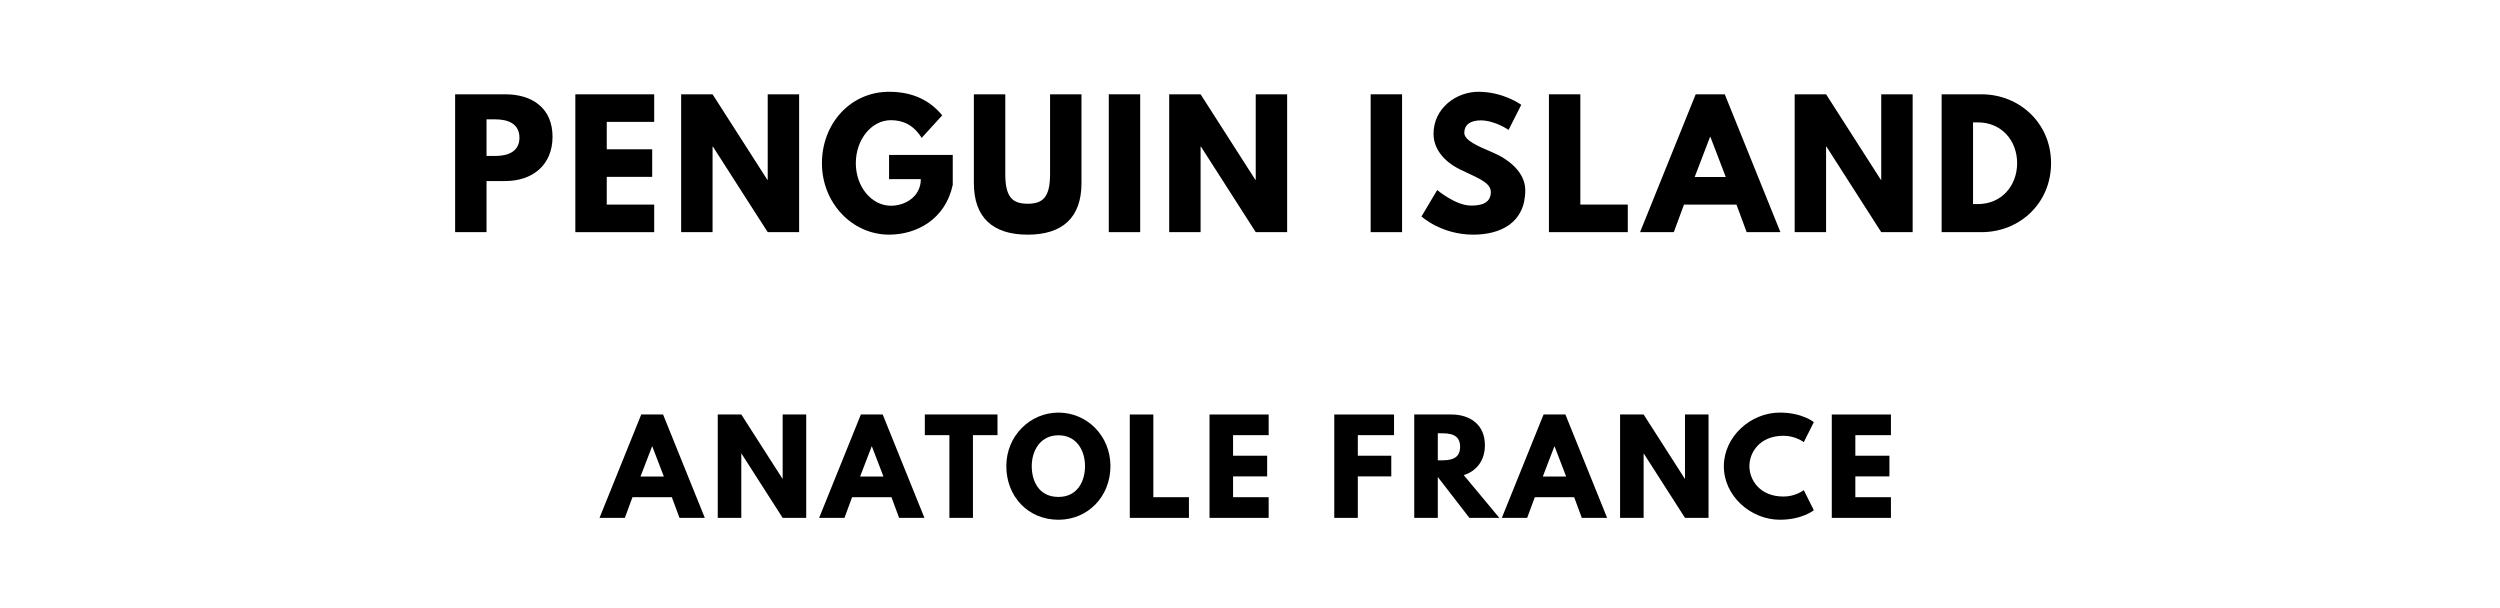
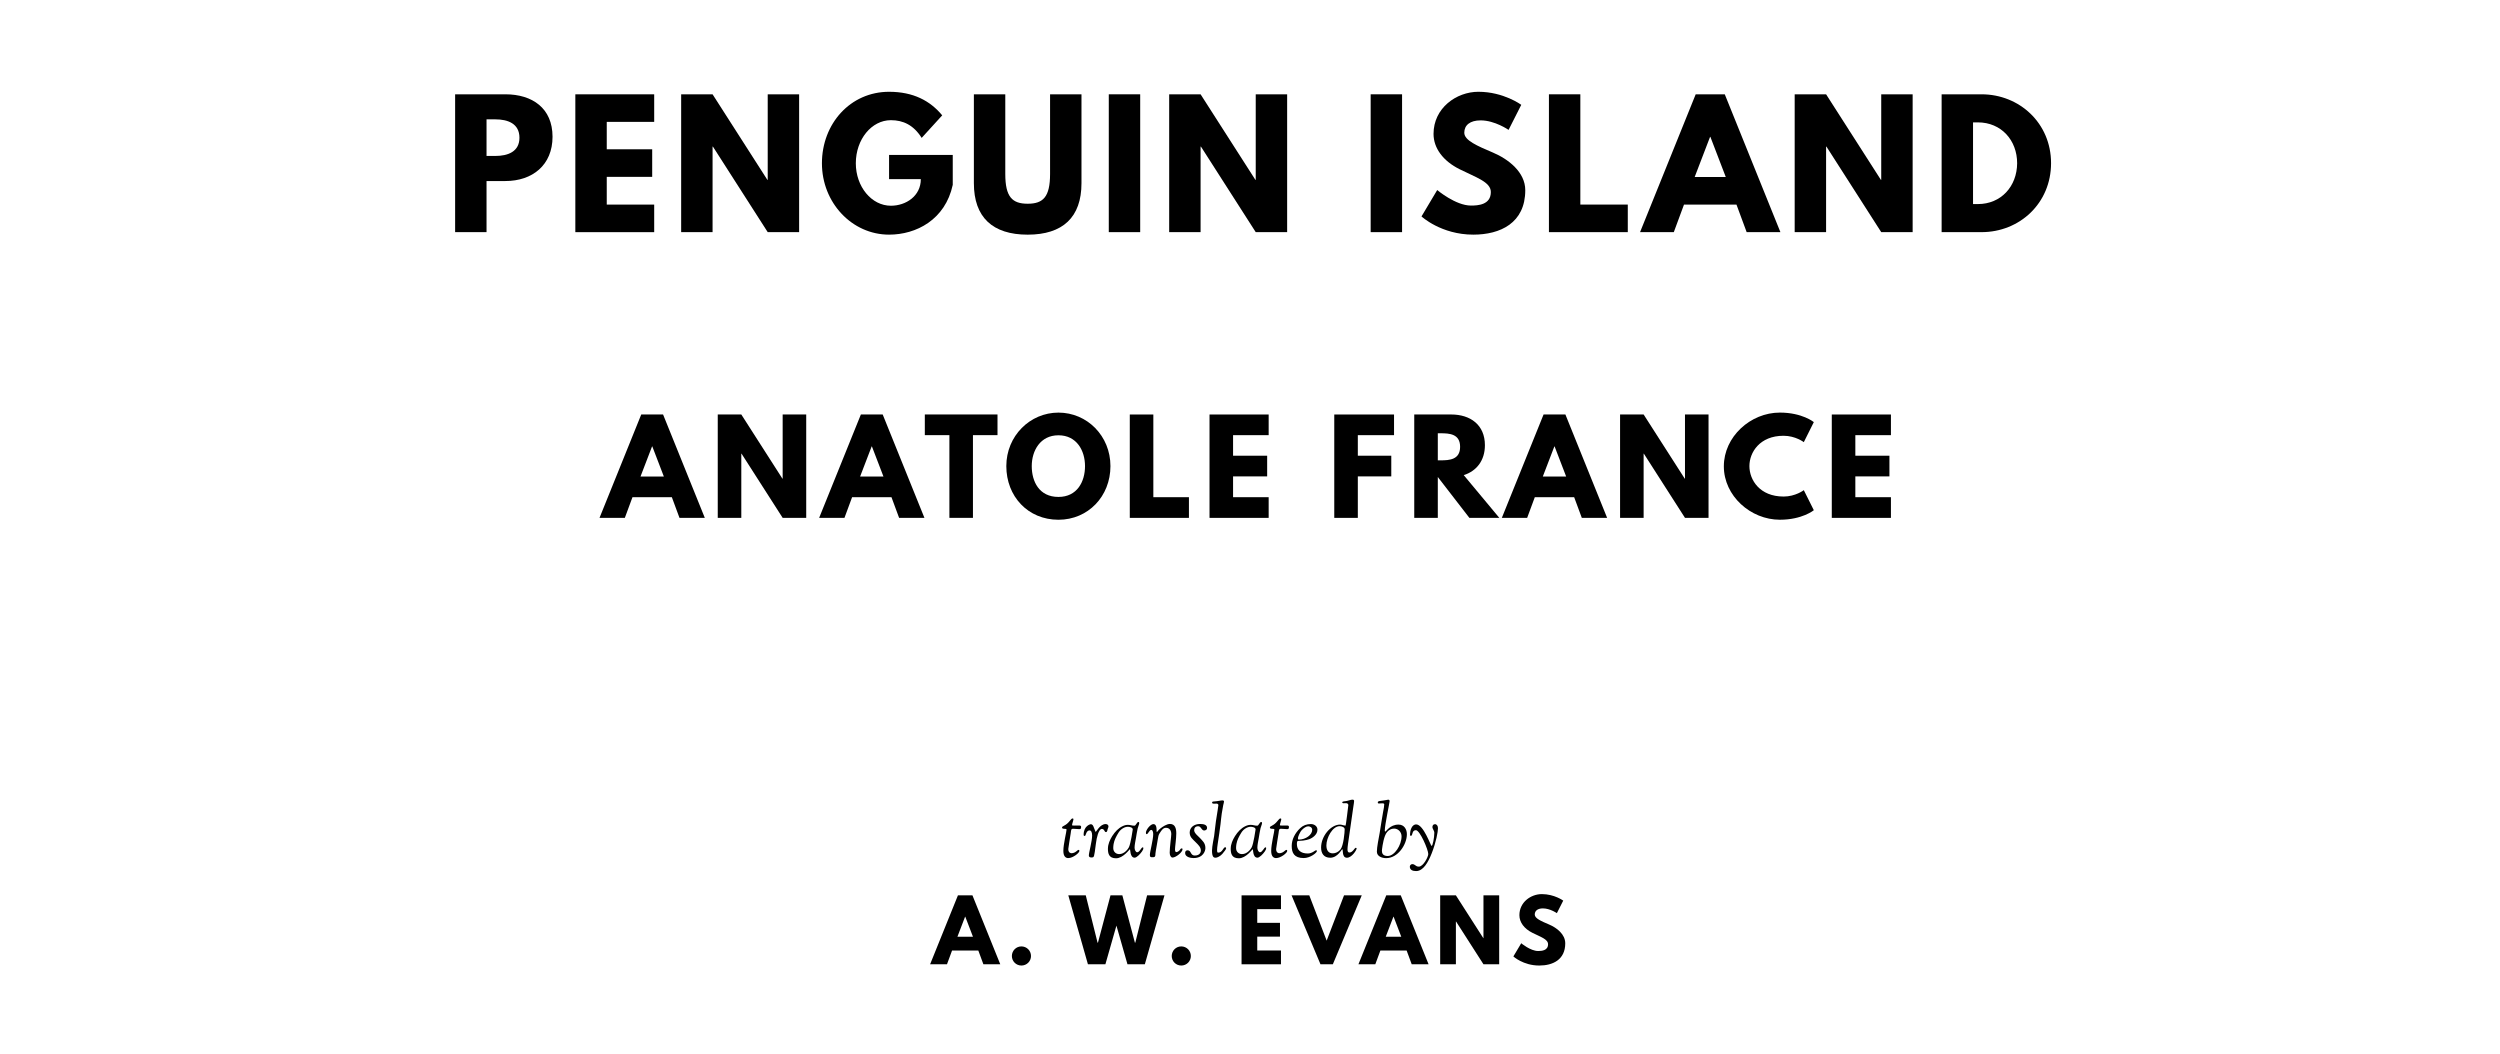
- <svg xmlns="http://www.w3.org/2000/svg" version="1.1" viewBox="0 0 1400 340">
+ <svg xmlns="http://www.w3.org/2000/svg" version="1.1" viewBox="0 0 1400 590">
  <g aria-label="PENGUIN ISLAND">
    <path d="M254.87,52.81l28.16,0.00c15.06,0.00,26.39,7.77,26.39,23.77c0.00,15.91-11.32,24.80-26.39,24.80l-10.57,0.00l0.00,28.63l-17.59,0.00l0.00-77.19z  M272.46,87.33l4.96,0.00c6.92,0.00,13.47-2.34,13.47-10.20c0.00-7.95-6.55-10.29-13.47-10.29l-4.96,0.00l0.00,20.49z" />
    <path d="M366.35,52.81l0.00,15.44l-26.57,0.00l0.00,15.35l25.45,0.00l0.00,15.44l-25.45,0.00l0.00,15.53l26.57,0.00l0.00,15.44l-44.16,0.00l0.00-77.19l44.16,0.00z" />
    <path d="M399.04,82.09l0.00,47.91l-17.59,0.00l0.00-77.19l17.59,0.00l30.69,47.91l0.19,0.00l0.00-47.91l17.59,0.00l0.00,77.19l-17.59,0.00l-30.69-47.91l-0.19,0.00z" />
    <path d="M533.54,86.77l0.00,16.75c-4.21,19.56-20.49,27.88-35.65,27.88c-20.77,0.00-37.61-17.87-37.61-39.95c0.00-22.18,15.91-40.05,37.61-40.05c13.57,0.00,23.02,5.05,29.75,13.19l-11.51,12.63c-4.49-7.20-10.39-9.92-17.22-9.92c-10.85,0.00-19.65,10.76-19.65,24.14c0.00,13.10,8.80,23.77,19.65,23.77c8.42,0.00,16.75-5.43,16.75-14.88l-17.78,0.00l0.00-13.57l35.65,0.00z" />
    <path d="M605.63,52.81l0.00,49.78c0.00,19.09-10.48,28.82-30.13,28.82s-30.13-9.73-30.13-28.82l0.00-49.78l17.59,0.00l0.00,44.63c0.00,12.91,3.93,16.65,12.54,16.65s12.54-3.74,12.54-16.65l0.00-44.63l17.59,0.00z" />
    <path d="M638.51,52.81l0.00,77.19l-17.59,0.00l0.00-77.19l17.59,0.00z" />
    <path d="M672.33,82.09l0.00,47.91l-17.59,0.00l0.00-77.19l17.59,0.00l30.69,47.91l0.19,0.00l0.00-47.91l17.59,0.00l0.00,77.19l-17.59,0.00l-30.69-47.91l-0.19,0.00z" />
    <path d="M785.16,52.81l0.00,77.19l-17.59,0.00l0.00-77.19l17.59,0.00z" />
    <path d="M827.96,51.40c14.04,0.00,23.95,7.30,23.95,7.30l-7.11,14.04s-7.67-5.33-15.63-5.33c-5.99,0.00-9.17,2.71-9.17,6.92c0.00,4.30,7.30,7.39,16.09,11.13c8.61,3.65,18.06,10.95,18.06,21.05c0.00,18.43-14.04,24.89-29.10,24.89c-18.06,0.00-29.01-10.20-29.01-10.20l8.80-14.78s10.29,8.70,18.90,8.70c3.84,0.00,11.13-0.37,11.13-7.58c0.00-5.61-8.23-8.14-17.40-12.73c-9.26-4.58-14.69-11.79-14.69-19.84c0.00-14.41,12.73-23.58,25.17-23.58z" />
    <path d="M884.99,52.81l0.00,61.75l26.57,0.00l0.00,15.44l-44.16,0.00l0.00-77.19l17.59,0.00z" />
    <path d="M965.87,52.81l31.16,77.19l-18.90,0.00l-5.71-15.44l-29.38,0.00l-5.71,15.44l-18.90,0.00l31.16-77.19l16.28,0.00z  M966.43,99.12l-8.61-22.46l-0.19,0.00l-8.61,22.46l17.40,0.00z" />
    <path d="M1022.61,82.09l0.00,47.91l-17.59,0.00l0.00-77.19l17.59,0.00l30.69,47.91l0.19,0.00l0.00-47.91l17.59,0.00l0.00,77.19l-17.59,0.00l-30.69-47.91l-0.19,0.00z" />
    <path d="M1087.31,52.81l22.36,0.00c21.15,0.00,38.92,16.09,38.92,38.55c0.00,22.55-17.68,38.64-38.92,38.64l-22.36,0.00l0.00-77.19z  M1104.90,114.28l2.71,0.00c13.01,0.00,21.89-9.92,21.99-22.83c0.00-12.91-8.89-22.92-21.99-22.92l-2.71,0.00l0.00,45.75z" />
  </g>
  <g aria-label="ANATOLE FRANCE">
    <path d="M371.32,232.11l23.37,57.89l-14.18,0.00l-4.28-11.58l-22.04,0.00l-4.28,11.58l-14.18,0.00l23.37-57.89l12.21,0.00z  M371.75,266.84l-6.46-16.84l-0.14,0.00l-6.46,16.84l13.05,0.00z" />
    <path d="M415.13,254.07l0.00,35.93l-13.19,0.00l0.00-57.89l13.19,0.00l23.02,35.93l0.14,0.00l0.00-35.93l13.19,0.00l0.00,57.89l-13.19,0.00l-23.02-35.93l-0.14,0.00z" />
    <path d="M494.31,232.11l23.37,57.89l-14.18,0.00l-4.28-11.58l-22.04,0.00l-4.28,11.58l-14.18,0.00l23.37-57.89l12.21,0.00z  M494.73,266.84l-6.46-16.84l-0.14,0.00l-6.46,16.84l13.05,0.00z" />
    <path d="M517.90,243.68l0.00-11.58l40.70,0.00l0.00,11.58l-13.75,0.00l0.00,46.32l-13.19,0.00l0.00-46.32l-13.75,0.00z" />
    <path d="M563.54,261.02c0.00-16.91,13.26-29.96,29.19-29.96c16.07,0.00,29.12,13.05,29.12,29.96s-12.49,30.04-29.12,30.04c-17.12,0.00-29.19-13.12-29.19-30.04z  M577.78,261.02c0.00,8.63,4.14,17.26,14.95,17.26c10.53,0.00,14.88-8.63,14.88-17.26s-4.63-17.26-14.88-17.26c-10.18,0.00-14.95,8.63-14.95,17.26z" />
    <path d="M645.87,232.11l0.00,46.32l19.93,0.00l0.00,11.58l-33.12,0.00l0.00-57.89l13.19,0.00z" />
    <path d="M710.45,232.11l0.00,11.58l-19.93,0.00l0.00,11.51l19.09,0.00l0.00,11.58l-19.09,0.00l0.00,11.65l19.93,0.00l0.00,11.58l-33.12,0.00l0.00-57.89l33.12,0.00z" />
    <path d="M780.66,232.11l0.00,11.58l-20.28,0.00l0.00,11.51l18.74,0.00l0.00,11.58l-18.74,0.00l0.00,23.23l-13.19,0.00l0.00-57.89l33.47,0.00z" />
    <path d="M791.97,232.11l20.70,0.00c10.74,0.00,18.88,5.82,18.88,17.19c0.00,8.70-4.77,14.53-11.86,16.77l19.93,23.93l-16.77,0.00l-17.68-22.88l0.00,22.88l-13.19,0.00l0.00-57.89z  M805.17,257.79l1.54,0.00c4.98,0.00,10.95-0.35,10.95-7.58s-5.96-7.58-10.95-7.58l-1.54,0.00l0.00,15.16z" />
    <path d="M876.62,232.11l23.37,57.89l-14.18,0.00l-4.28-11.58l-22.04,0.00l-4.28,11.58l-14.18,0.00l23.37-57.89l12.21,0.00z  M877.04,266.84l-6.46-16.84l-0.14,0.00l-6.46,16.84l13.05,0.00z" />
    <path d="M920.43,254.07l0.00,35.93l-13.19,0.00l0.00-57.89l13.19,0.00l23.02,35.93l0.14,0.00l0.00-35.93l13.19,0.00l0.00,57.89l-13.19,0.00l-23.02-35.93l-0.14,0.00z" />
    <path d="M998.76,278.07c6.74,0.00,11.37-3.58,11.37-3.58l5.61,11.23s-6.46,5.33-19.02,5.33c-16.35,0.00-31.37-13.33-31.37-29.89c0.00-16.63,14.95-30.11,31.37-30.11c12.56,0.00,19.02,5.33,19.02,5.33l-5.61,11.23s-4.63-3.58-11.37-3.58c-13.26,0.00-19.09,9.26-19.09,16.98c0.00,7.79,5.82,17.05,19.09,17.05z" />
    <path d="M1058.92,232.11l0.00,11.58l-19.93,0.00l0.00,11.51l19.09,0.00l0.00,11.58l-19.09,0.00l0.00,11.65l19.93,0.00l0.00,11.58l-33.12,0.00l0.00-57.89l33.12,0.00z" />
  </g>
+   <g aria-label="translated by">
+     <path d="M594.73,463.42c0.00-0.85,1.62-0.81,3.49-2.76c1.70-1.79,1.79-2.34,2.47-2.34c0.21,0.00,0.43,0.13,0.43,0.51c0.00,0.55-0.77,2.55-0.77,3.19c0.00,0.26,0.09,0.30,1.49,0.30c1.66,0.00,2.00-0.04,2.47-0.04c0.89,0.00,1.11,0.30,1.11,0.81c0.00,0.98-0.26,1.23-1.02,1.23c-0.68,0.00-2.51-0.21-3.44-0.21c-1.23,0.00-1.11,0.77-1.36,2.51c-0.38,2.64-1.36,8.16-1.36,8.84c0.00,2.25,1.57,2.34,1.74,2.34c2.34,0.00,3.32-1.87,4.00-1.87c0.13,0.00,0.47,0.00,0.47,0.60c0.00,1.11-3.61,4.00-6.25,4.00c-1.15,0.00-2.72-0.68-2.72-4.00c0.00-3.91,1.79-10.80,1.79-11.94c0.00-0.89-2.51,0.04-2.51-1.15z" />
+     <path d="M606.84,467.42c0.00-4.85,3.61-5.87,4.00-5.87c0.89,0.00,1.32,0.81,1.57,1.49c1.06,2.76,1.11,2.81,1.19,2.81c0.30,0.00,2.42-4.38,5.57-4.38c1.11,0.00,1.57,0.72,1.57,1.32c0.00,0.55-0.34,1.11-0.47,1.57c-0.09,0.30-0.17,1.62-0.94,1.62c-0.94,0.00-0.77-1.79-2.30-1.79c-1.91,0.00-2.98,5.57-3.19,7.35l-0.21,1.40c-0.94,7.23-0.85,7.23-2.38,7.23l-0.21,0.00c-0.43,0.00-1.28-0.09-1.28-1.11c0.00-1.70,1.83-7.95,1.83-11.14c0.00-2.13-0.68-2.89-1.45-2.89c-1.74,0.00-2.08,2.55-2.34,2.85c-0.13,0.13-0.26,0.26-0.47,0.26c-0.17,0.00-0.51-0.13-0.51-0.72z" />
+     <path d="M620.45,475.15c0.00-2.38,1.06-4.80,2.38-6.93c1.53-2.42,3.49-4.46,5.74-5.53c1.15-0.55,2.00-0.77,3.10-0.77c1.32,0.00,2.21,0.47,3.61,0.47c0.85,0.00,1.36-2.08,2.21-2.08c0.26,0.00,0.47,0.17,0.47,0.64c0.00,0.68-0.55,1.70-0.85,2.93c-0.38,1.57-0.64,3.53-0.98,5.44c-0.34,1.87-0.77,3.83-0.77,5.44c0.00,1.11,0.64,2.51,1.45,2.51c1.40,0.00,2.30-2.76,3.10-2.76c0.34,0.00,0.38,0.30,0.38,0.47c0.00,0.43-0.21,1.06-0.77,1.83c-1.06,1.53-2.98,3.49-4.12,3.49c-2.72,0.00-2.34-4.76-2.64-4.76c-0.21,0.00-3.74,5.10-7.78,5.10s-4.55-2.72-4.55-5.48z  M623.42,474.90c0.00,2.13,1.53,3.40,3.32,3.40c3.06,0.00,5.06-3.06,5.44-3.83c1.02-2.04,2.17-9.86,2.17-9.99c0.00-1.19-1.91-1.49-2.81-1.49c-1.74,0.00-4.00,1.28-5.27,3.44c-1.23,2.04-2.25,3.95-2.64,6.16c-0.13,0.77-0.21,1.53-0.21,2.30z" />
+     <path d="M641.70,466.35c0.00-1.66,2.55-4.85,4.17-4.85c2.47,0.00,1.57,4.46,1.96,4.46c0.26,0.00,0.55-0.94,2.13-2.13c1.15-0.89,3.40-2.42,5.19-2.42c2.98,0.00,3.57,2.64,3.57,5.31c0.00,2.98-0.72,7.48-0.72,8.93c0.00,1.19,0.34,1.53,0.81,1.53c0.72,0.00,1.70-0.94,1.70-0.94c0.51-0.64,0.68-1.15,1.32-1.15c0.30,0.00,0.38,0.26,0.38,0.51c0.00,1.66-3.74,4.63-5.61,4.63c-0.85,0.00-1.57-1.19-1.57-2.68c0.00-3.23,0.89-8.93,0.89-10.50c0.00-0.68-0.21-3.49-2.98-3.49c-0.98,0.00-1.79,0.47-2.76,1.87c-1.83,2.59-1.32,2.21-2.34,7.69c-1.06,5.74-0.77,5.23-0.85,5.82c-0.13,0.94-0.47,1.11-1.57,1.11c-1.15,0.00-1.49-0.09-1.49-1.32c0.00-1.79,1.87-8.37,1.87-11.65c0.00-1.49-0.55-2.34-0.98-2.34c-1.32,0.00-1.79,2.38-2.72,2.38c-0.30,0.00-0.38-0.34-0.38-0.81z" />
+     <path d="M663.68,477.70c0.00-1.32,0.85-1.53,1.36-1.53c2.17,0.00,1.45,2.93,4.04,2.93c3.10,0.00,3.40-2.21,3.40-2.72c0.00-2.00-1.40-3.23-2.93-4.76c-1.70-1.74-3.32-2.85-3.32-5.40c0.00-2.85,2.47-4.80,5.78-4.80c2.30,0.00,3.95,0.55,3.95,2.21c0.00,1.32-1.40,1.45-1.62,1.45c-1.53,0.00-1.70-2.38-3.36-2.38c-1.62,0.00-2.25,0.98-2.25,2.25c0.00,1.62,2.34,3.36,3.36,4.46c1.32,1.49,2.93,2.68,2.93,5.53c0.00,1.53-1.19,5.57-6.63,5.57c-1.66,0.00-4.72-0.55-4.72-2.81z" />
+     <path d="M678.72,476.34c0.00-2.42,1.11-7.44,1.19-8.12c0.38-2.68,0.60-5.70,1.02-8.42c0.72-4.59,1.36-8.42,1.36-8.93s-0.43-0.85-1.06-0.85s-0.72,0.04-1.23,0.04c-0.85,0.00-1.23-0.13-1.23-0.60c0.00-0.21,0.09-0.55,0.64-0.60c3.10-0.21,4.04-0.64,5.14-0.64c0.68,0.00,0.89,0.26,0.89,0.68c0.00,0.60-0.30,1.15-0.43,1.96c-1.57,8.25-0.85,6.67-2.21,15.81c-0.72,5.02-1.23,7.69-1.23,9.14s0.13,1.66,0.68,1.66c2.34,0.00,2.76-3.02,3.87-3.02c0.30,0.00,0.51,0.26,0.51,0.68s-1.11,1.87-2.13,3.06c-1.11,1.28-2.89,2.13-3.70,2.13c-0.85,0.00-2.08,0.00-2.08-4.00z" />
+     <path d="M689.22,475.15c0.00-2.38,1.06-4.80,2.38-6.93c1.53-2.42,3.49-4.46,5.74-5.53c1.15-0.55,2.00-0.77,3.10-0.77c1.32,0.00,2.21,0.47,3.61,0.47c0.85,0.00,1.36-2.08,2.21-2.08c0.26,0.00,0.47,0.17,0.47,0.64c0.00,0.68-0.55,1.70-0.85,2.93c-0.38,1.57-0.64,3.53-0.98,5.44c-0.34,1.87-0.77,3.83-0.77,5.44c0.00,1.11,0.64,2.51,1.45,2.51c1.40,0.00,2.30-2.76,3.10-2.76c0.34,0.00,0.38,0.30,0.38,0.47c0.00,0.43-0.21,1.06-0.77,1.83c-1.06,1.53-2.98,3.49-4.12,3.49c-2.72,0.00-2.34-4.76-2.64-4.76c-0.21,0.00-3.74,5.10-7.78,5.10s-4.55-2.72-4.55-5.48z  M692.20,474.90c0.00,2.13,1.53,3.40,3.32,3.40c3.06,0.00,5.06-3.06,5.44-3.83c1.02-2.04,2.17-9.86,2.17-9.99c0.00-1.19-1.91-1.49-2.81-1.49c-1.74,0.00-4.00,1.28-5.27,3.44c-1.23,2.04-2.25,3.95-2.64,6.16c-0.13,0.77-0.21,1.53-0.21,2.30z" />
+     <path d="M711.12,463.42c0.00-0.85,1.62-0.81,3.49-2.76c1.70-1.79,1.79-2.34,2.47-2.34c0.21,0.00,0.43,0.13,0.43,0.51c0.00,0.55-0.77,2.55-0.77,3.19c0.00,0.26,0.09,0.30,1.49,0.30c1.66,0.00,2.00-0.04,2.47-0.04c0.89,0.00,1.11,0.30,1.11,0.81c0.00,0.98-0.26,1.23-1.02,1.23c-0.68,0.00-2.51-0.21-3.44-0.21c-1.23,0.00-1.11,0.77-1.36,2.51c-0.38,2.64-1.36,8.16-1.36,8.84c0.00,2.25,1.57,2.34,1.74,2.34c2.34,0.00,3.32-1.87,4.00-1.87c0.13,0.00,0.47,0.00,0.47,0.60c0.00,1.11-3.61,4.00-6.25,4.00c-1.15,0.00-2.72-0.68-2.72-4.00c0.00-3.91,1.79-10.80,1.79-11.94c0.00-0.89-2.51,0.04-2.51-1.15z" />
+     <path d="M723.36,473.75c0.00-3.66,1.87-7.31,4.80-10.03c1.57-1.49,3.53-2.25,5.91-2.25c2.00,0.00,3.70,1.28,3.70,3.15c0.00,3.06-3.32,4.80-4.12,5.14c-0.38,0.17-2.68,1.11-6.67,1.15c-0.60,0.00-0.72,0.64-0.72,1.74c0.00,3.19,1.91,5.31,6.12,5.31c2.42,0.00,4.12-1.83,4.59-1.83c0.34,0.00,0.51,0.17,0.51,0.43c0.00,0.98-3.70,3.95-7.40,3.95c-5.40,0.00-6.72-2.98-6.72-6.76z  M726.84,469.33c0.00,0.30,0.09,0.85,0.38,0.85c4.12,0.00,7.61-2.76,7.61-5.44c0.00-1.62-1.53-2.00-2.25-2.00c-1.06,0.00-2.38,0.85-3.49,2.00c-1.28,1.32-2.25,4.04-2.25,4.59z" />
+     <path d="M739.81,474.69c0.00-6.59,5.53-12.92,10.58-12.92c1.11,0.00,1.96,0.55,3.15,0.55c0.13,0.00,1.53-11.18,1.53-11.48c0.00-0.64-0.60-1.06-1.23-1.06c-0.47,0.00-1.45,0.04-1.49,0.04c-0.43,0.00-0.68-0.17-0.68-0.47c0.00-0.72,1.49-0.55,2.68-0.85c2.38-0.60,2.13-0.68,3.27-0.68c0.38,0.00,0.68,0.34,0.68,0.72c0.00,1.11-0.43,2.47-2.81,19.85c-0.47,3.23-0.89,5.91-0.89,7.18c0.00,0.94,0.13,1.83,1.11,1.83c1.87,0.00,2.85-2.64,3.53-2.64c0.34,0.00,0.47,0.21,0.47,0.38c0.00,0.89-2.68,5.19-5.44,5.19c-2.98,0.00-2.00-4.76-2.59-4.76c-0.38,0.00-2.55,4.76-6.76,4.76c-3.61,0.00-5.10-2.47-5.10-5.65z  M742.78,473.50c0.00,2.47,1.02,4.38,3.61,4.38c1.53,0.00,3.19-0.81,4.29-2.21c1.70-2.13,2.34-9.61,2.34-11.31c0.00-1.15-1.70-1.70-2.85-1.70c-3.91,0.00-7.40,6.38-7.40,10.84z" />
+     <path d="M771.05,476.98c0.00-2.72,0.98-7.14,1.57-10.58c0.77-4.42,1.28-8.54,1.91-11.69c0.38-1.83,0.64-3.32,0.64-4.34c0.00-0.21-0.21-0.51-1.06-0.51c-0.64,0.00-1.11,0.09-1.74,0.09c-0.47,0.00-0.81,0.00-0.81-0.60c0.00-0.85,1.19-0.81,3.15-1.06c1.66-0.21,2.42-0.47,2.68-0.47c0.47,0.00,0.81,0.30,0.81,0.77c0.00,0.77-2.72,13.43-2.72,16.49c0.00,0.30,0.13,0.64,0.21,0.64c0.60,0.00,2.59-3.95,7.48-3.95c3.19,0.00,4.68,2.64,4.68,5.40c0.00,5.78-5.02,13.39-11.60,13.39c-2.51,0.00-5.19-1.11-5.19-3.57z  M773.86,476.47c0.00,1.45,0.64,2.89,3.27,2.89c3.83,0.00,7.74-6.12,7.74-11.01c0.00-2.38-1.83-4.34-4.17-4.34c-1.02,0.00-3.78,0.43-5.14,4.12c-1.23,3.36-1.70,7.91-1.70,8.33z" />
+     <path d="M789.50,485.31c0.00-0.72,0.64-1.40,1.36-1.40c1.70,0.00,1.74,1.40,3.70,1.40c2.47,0.00,5.27-5.44,5.27-7.06c0.00-2.38-4.68-13.35-6.93-13.35c-2.47,0.00-1.57,3.19-2.85,3.19c-0.26,0.00-0.43-0.21-0.43-0.94c0.00-1.79,0.85-5.48,3.44-5.48c4.12,0.00,8.16,12.07,8.63,12.07c0.60,0.00,1.53-4.55,1.53-7.40c0.00-1.23-1.06-2.08-1.06-3.23c0.00-0.77,0.43-1.57,1.45-1.57c0.94,0.00,1.66,0.94,1.66,2.25c0.00,1.91-1.02,7.78-3.53,14.11c-2.00,5.06-4.72,9.90-8.71,9.90c-1.83,0.00-3.53-0.55-3.53-2.51z" />
+   </g>
+   <g aria-label="A. W. EVANS">
+     <path d="M544.57,501.40l15.58,38.60l-9.45,0.00l-2.85-7.72l-14.69,0.00l-2.85,7.72l-9.45,0.00l15.58-38.60l8.14,0.00z  M544.85,524.56l-4.30-11.23l-0.09,0.00l-4.30,11.23l8.70,0.00z" />
+     <path d="M571.98,529.99c2.99,0.00,5.38,2.39,5.38,5.38c0.00,2.95-2.39,5.33-5.38,5.33c-2.95,0.00-5.33-2.39-5.33-5.33c0.00-2.99,2.39-5.38,5.33-5.38z" />
+     <path d="M631.38,540.00l-6.18-21.66l-6.18,21.66l-9.78,0.00l-10.99-38.60l9.78,0.00l6.60,26.48l0.23,0.00l7.02-26.48l6.64,0.00l7.02,26.48l0.23,0.00l6.60-26.48l9.73,0.00l-10.99,38.60l-9.73,0.00z" />
+     <path d="M661.50,529.99c2.99,0.00,5.38,2.39,5.38,5.38c0.00,2.95-2.39,5.33-5.38,5.33c-2.95,0.00-5.33-2.39-5.33-5.33c0.00-2.99,2.39-5.38,5.33-5.38z" />
+     <path d="M717.35,501.40l0.00,7.72l-13.29,0.00l0.00,7.67l12.73,0.00l0.00,7.72l-12.73,0.00l0.00,7.77l13.29,0.00l0.00,7.72l-22.08,0.00l0.00-38.60l22.08,0.00z" />
+     <path d="M739.47,540.00l-16.19-38.60l9.92,0.00l9.73,25.36l9.73-25.36l9.92,0.00l-16.19,38.60l-6.92,0.00z" />
+     <path d="M784.43,501.40l15.58,38.60l-9.45,0.00l-2.85-7.72l-14.69,0.00l-2.85,7.72l-9.45,0.00l15.58-38.60l8.14,0.00z  M784.71,524.56l-4.30-11.23l-0.09,0.00l-4.30,11.23l8.70,0.00z" />
+     <path d="M815.30,516.05l0.00,23.95l-8.80,0.00l0.00-38.60l8.80,0.00l15.35,23.95l0.09,0.00l0.00-23.95l8.80,0.00l0.00,38.60l-8.80,0.00l-15.35-23.95l-0.09,0.00z" />
+     <path d="M863.43,500.70c7.02,0.00,11.98,3.65,11.98,3.65l-3.56,7.02s-3.84-2.67-7.81-2.67c-2.99,0.00-4.58,1.36-4.58,3.46c0.00,2.15,3.65,3.70,8.05,5.57c4.30,1.82,9.03,5.47,9.03,10.53c0.00,9.22-7.02,12.44-14.55,12.44c-9.03,0.00-14.50-5.10-14.50-5.10l4.40-7.39s5.15,4.35,9.45,4.35c1.92,0.00,5.57-0.19,5.57-3.79c0.00-2.81-4.12-4.07-8.70-6.36c-4.63-2.29-7.35-5.89-7.35-9.92c0.00-7.20,6.36-11.79,12.58-11.79z" />
+   </g>
</svg>
